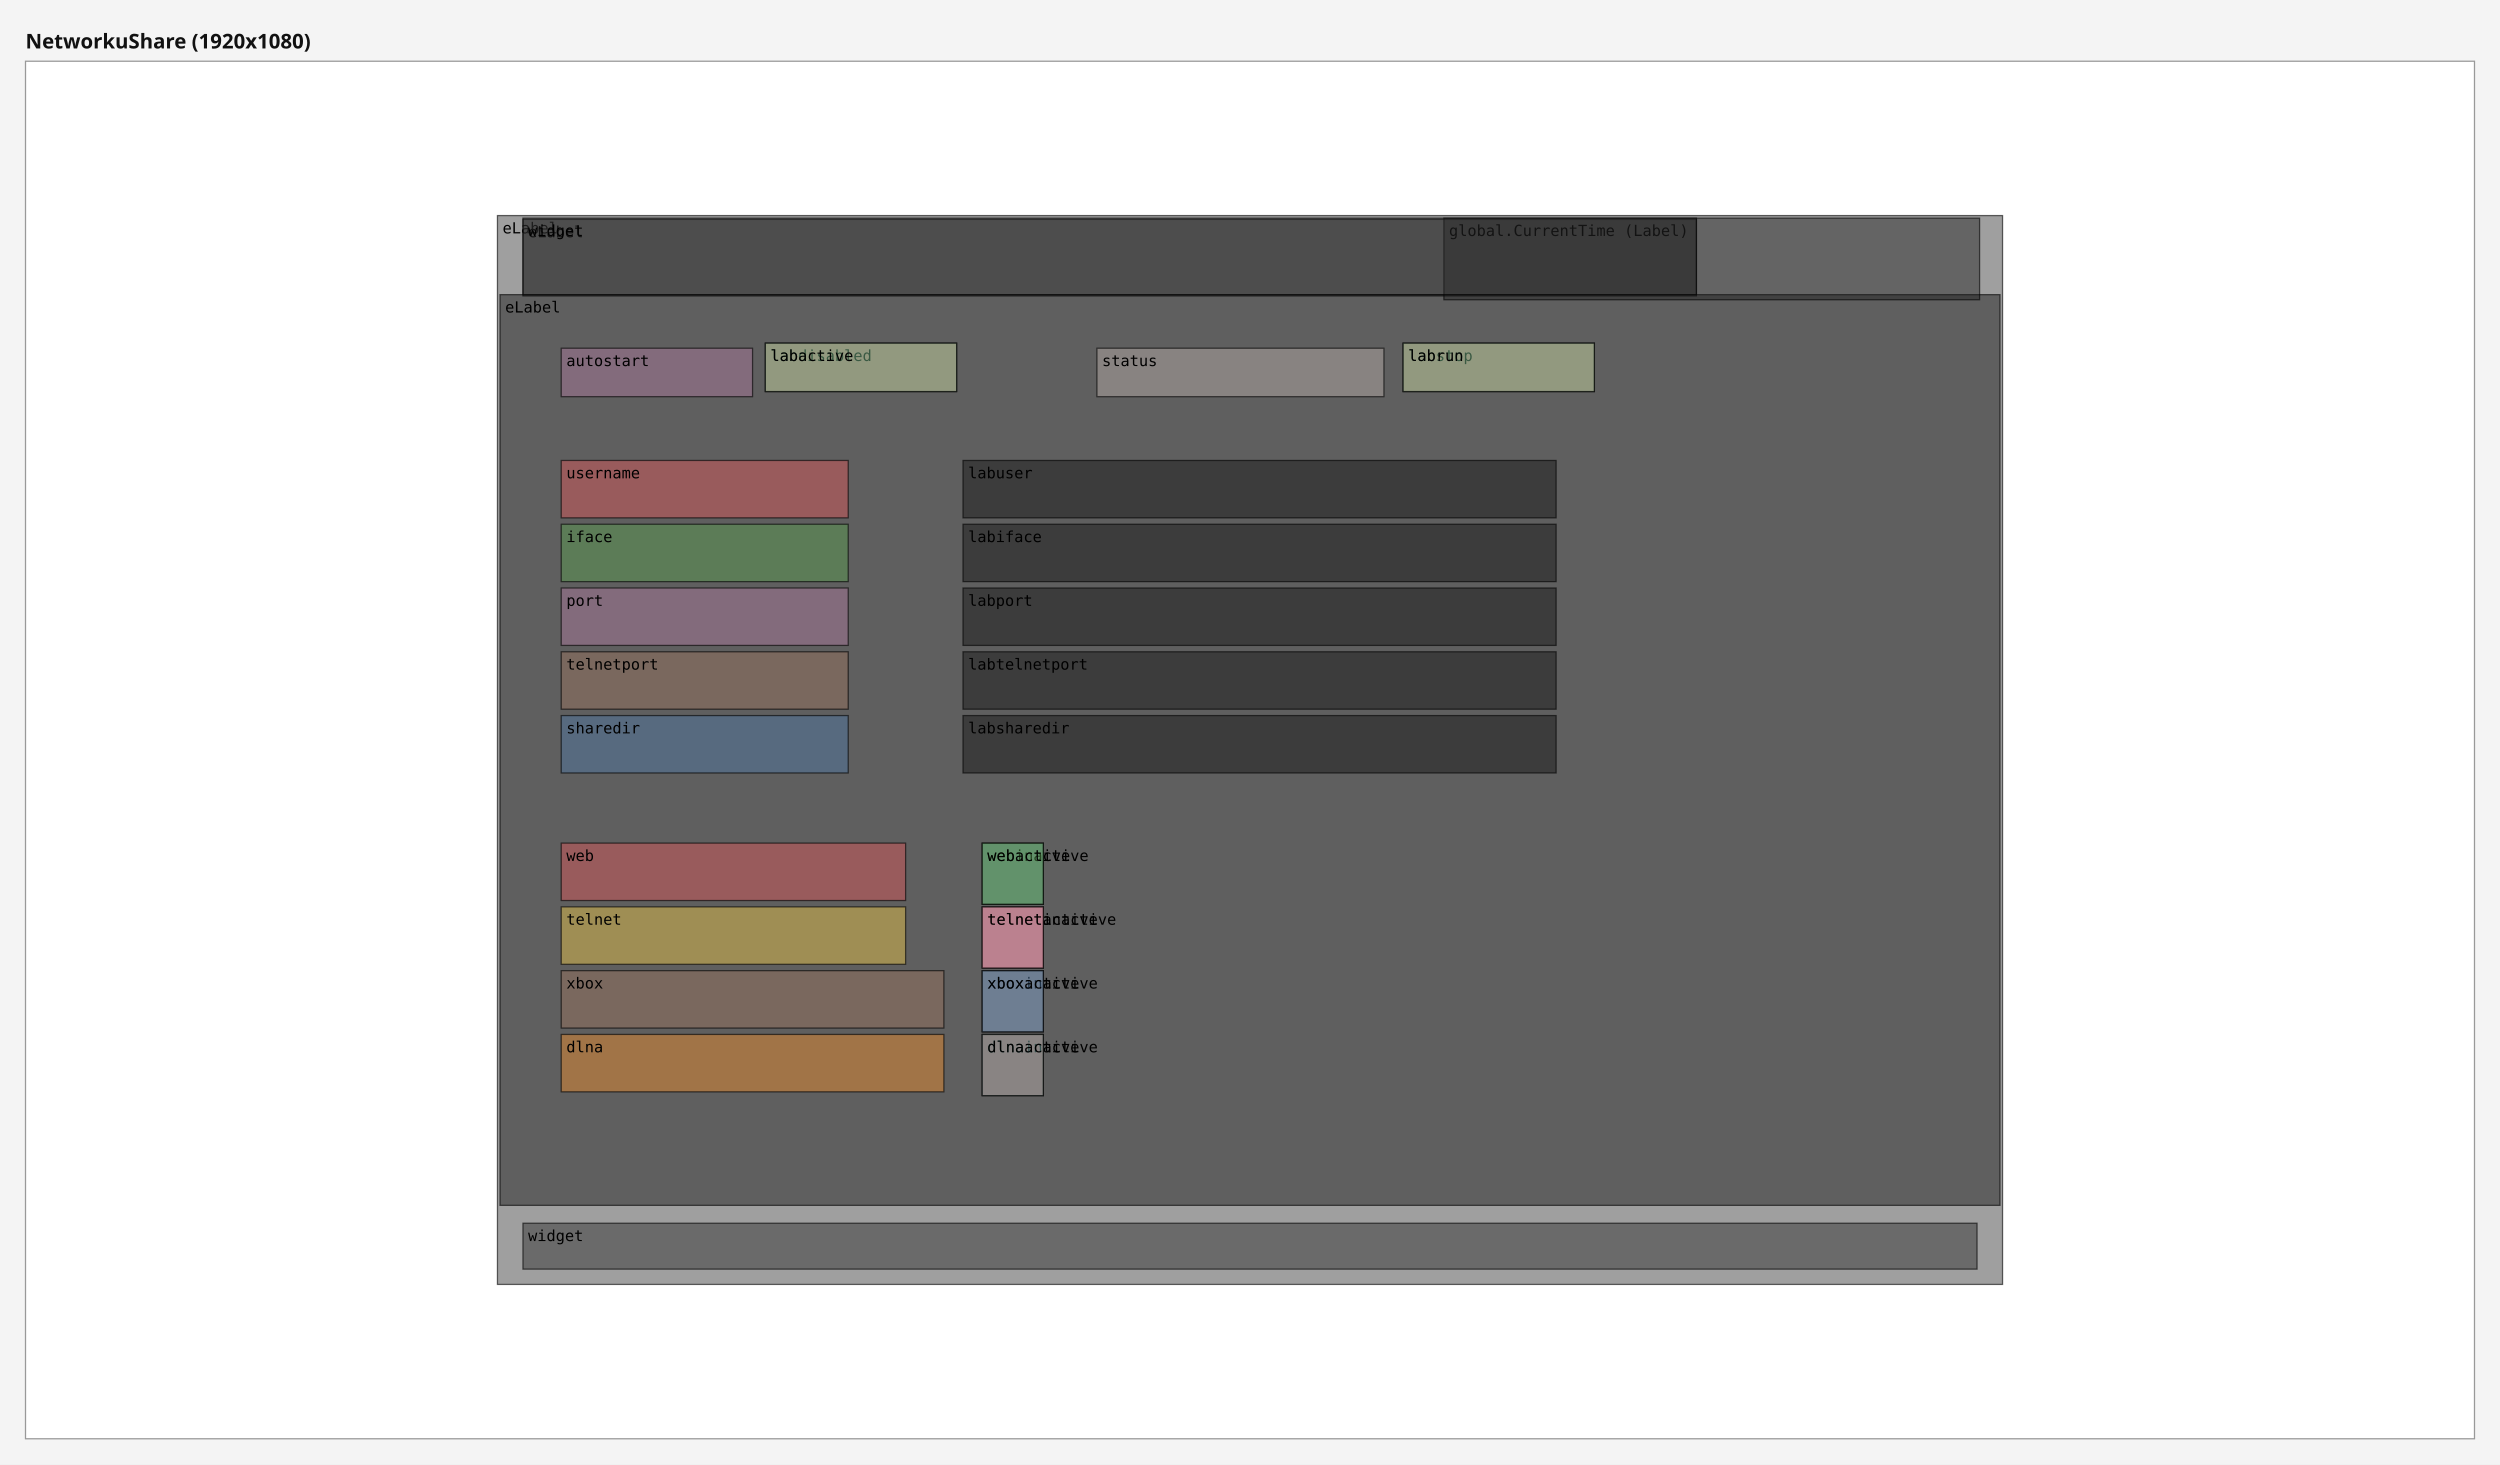
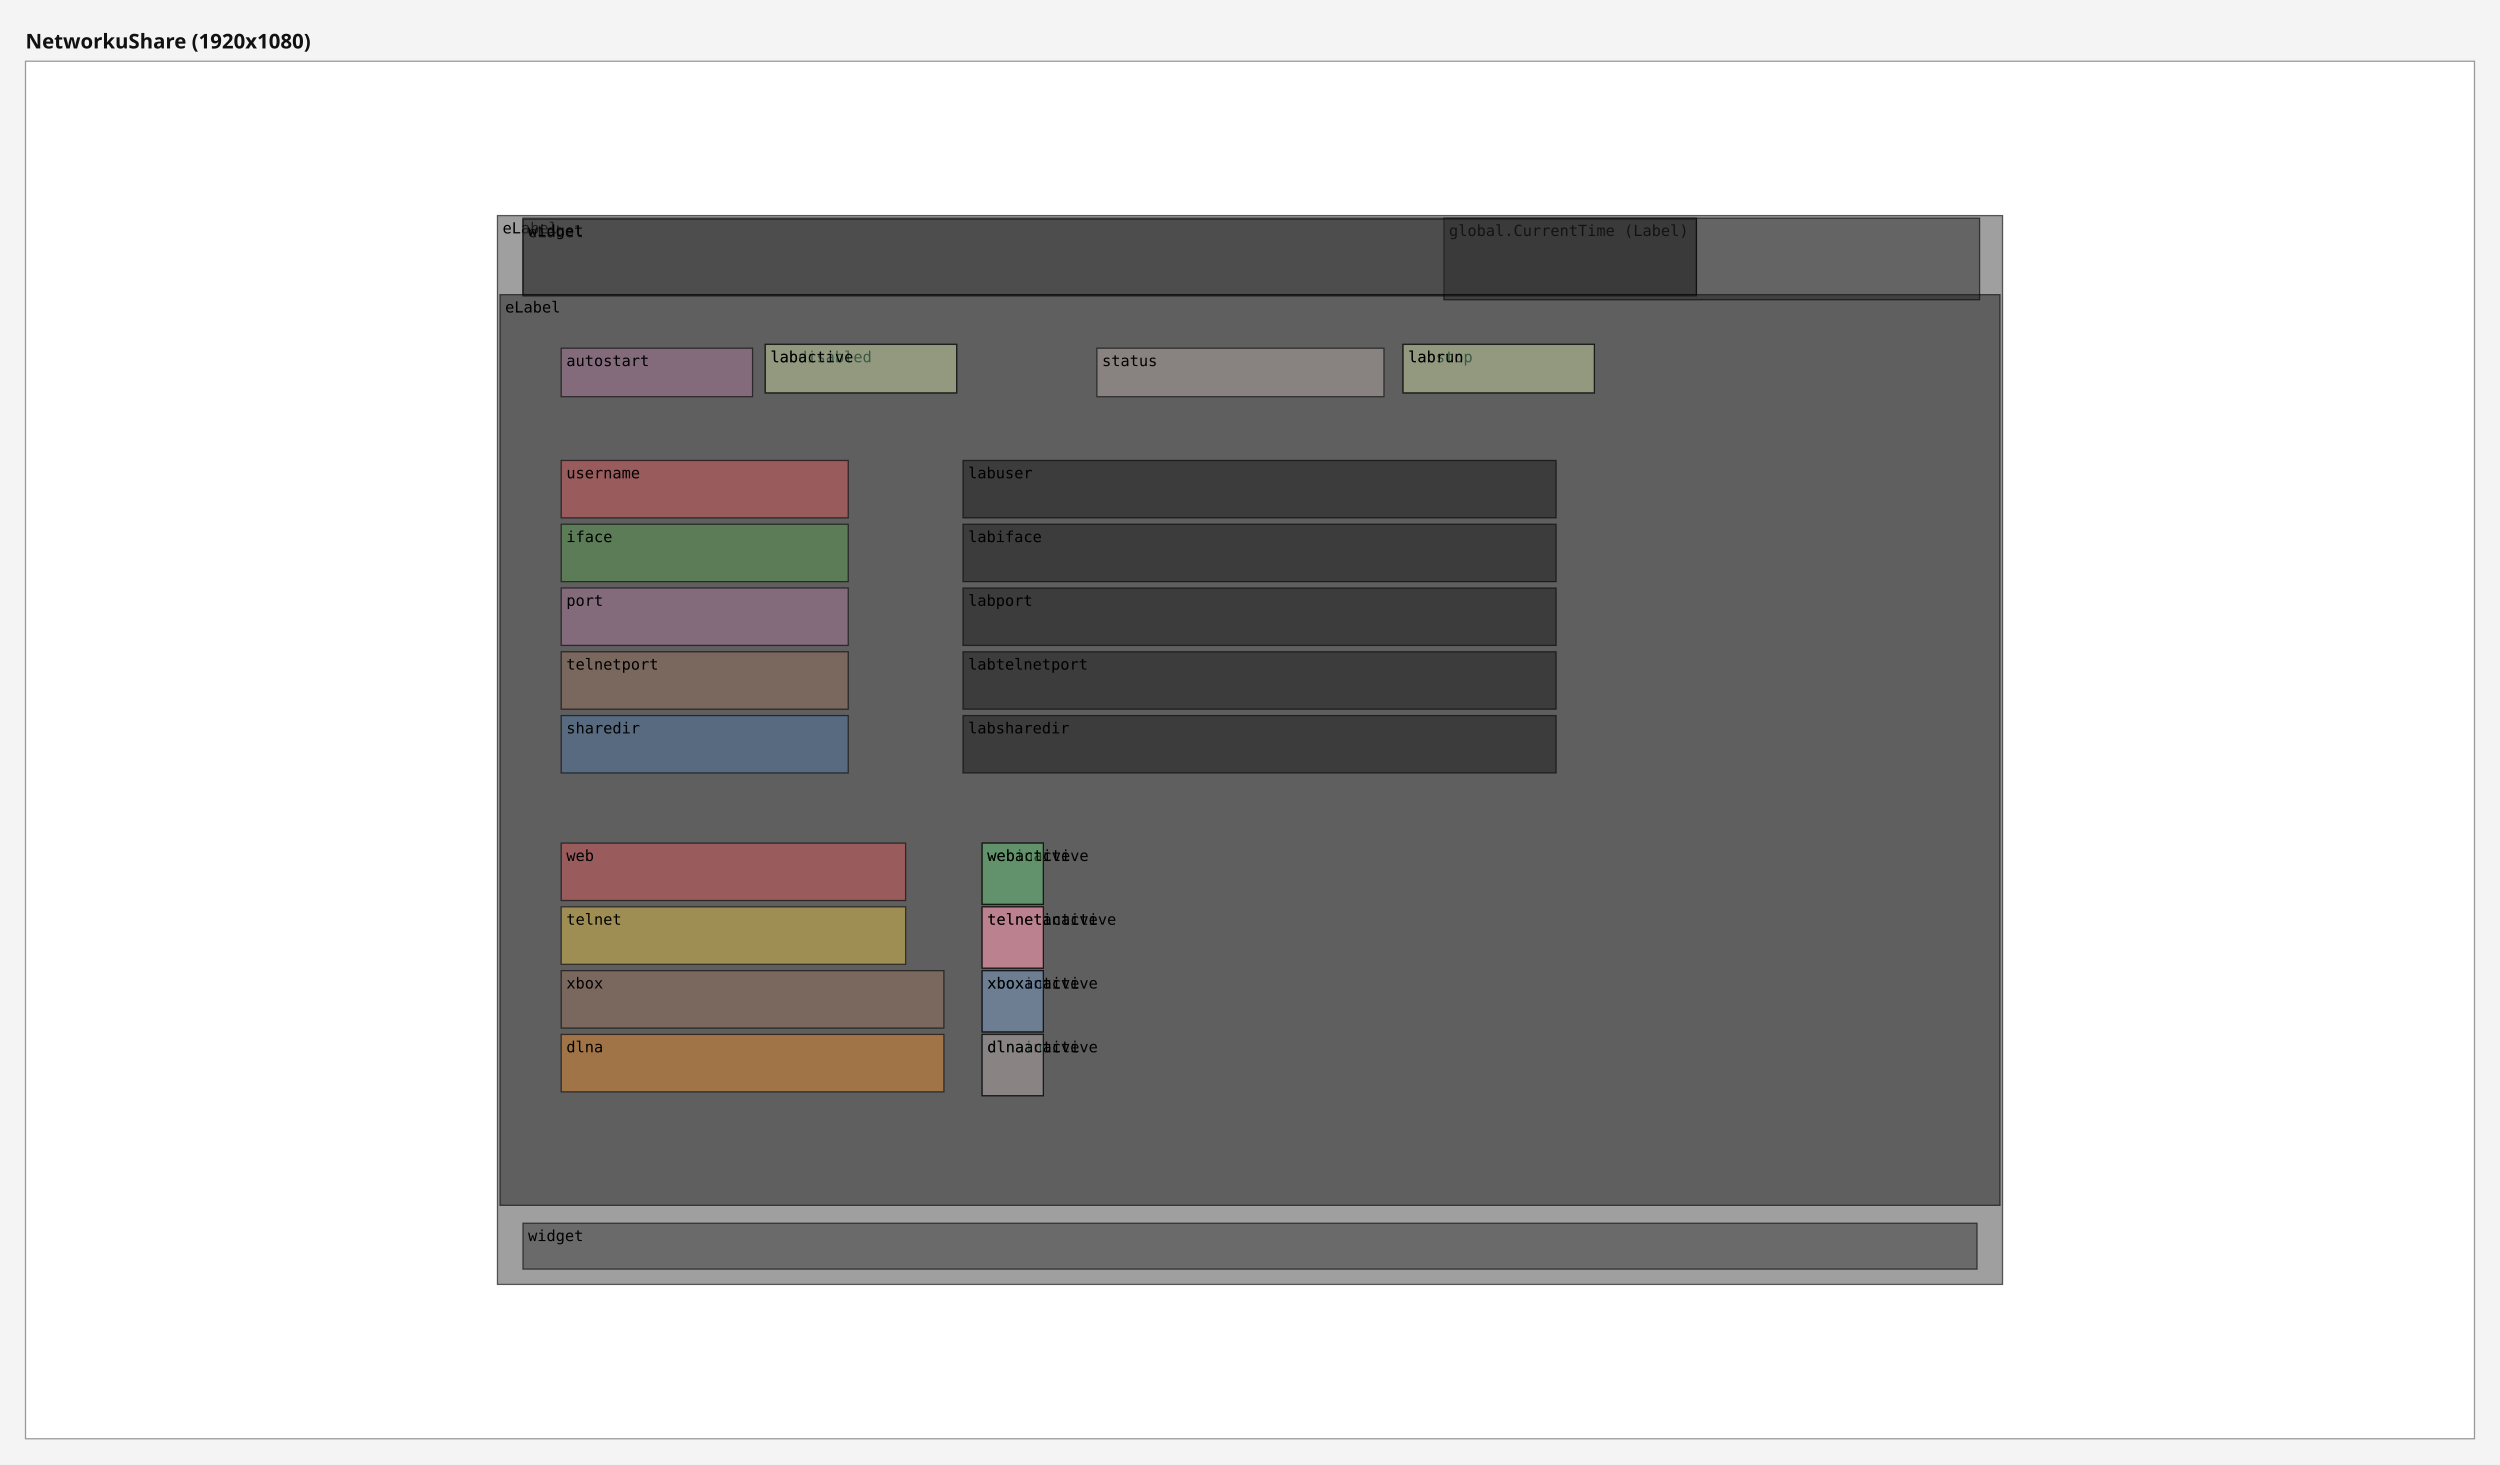
<svg xmlns="http://www.w3.org/2000/svg" width="1960" height="1148" viewBox="0 0 1960 1148">
  <rect x="0" y="0" width="1960" height="1148" fill="#f4f4f4" />
  <text x="20" y="38" font-family="sans-serif" font-size="16" font-weight="bold" fill="#111111">NetworkuShare (1920x1080)</text>
  <g data-screen="0" transform="translate(20,48)">
    <rect x="0" y="0" width="1920" height="1080" fill="#ffffff" stroke="#999999" stroke-width="1" />
    <g>
      <rect data-ref="0:0" x="370" y="121" width="1180" height="838" fill="#2c2c2c" fill-opacity="0.45" stroke="#000000" stroke-opacity="0.6" stroke-width="1" />
      <text x="374" y="135" font-family="monospace" font-size="12" fill="#000000">eLabel</text>
    </g>
    <g>
      <rect data-ref="0:1" x="372" y="183" width="1176" height="714" fill="#121212" fill-opacity="0.45" stroke="#000000" stroke-opacity="0.6" stroke-width="1" />
      <text x="376" y="197" font-family="monospace" font-size="12" fill="#000000">eLabel</text>
    </g>
    <g>
      <rect data-ref="0:6" x="420" y="225" width="150" height="38" fill="#b07aa1" fill-opacity="0.45" stroke="#000000" stroke-opacity="0.6" stroke-width="1" />
      <text x="424" y="239" font-family="monospace" font-size="12" fill="#000000">autostart</text>
    </g>
    <g>
      <rect data-ref="0:9" x="840" y="225" width="225" height="38" fill="#bab0ac" fill-opacity="0.45" stroke="#000000" stroke-opacity="0.6" stroke-width="1" />
      <text x="844" y="239" font-family="monospace" font-size="12" fill="#000000">status</text>
    </g>
    <g>
      <rect data-ref="0:12" x="420" y="313" width="225" height="45" fill="#e15759" fill-opacity="0.45" stroke="#000000" stroke-opacity="0.6" stroke-width="1" />
      <text x="424" y="327" font-family="monospace" font-size="12" fill="#000000">username</text>
    </g>
    <g>
      <rect data-ref="0:13" x="735" y="313" width="465" height="45" fill="#121212" fill-opacity="0.45" stroke="#000000" stroke-opacity="0.6" stroke-width="1" />
      <text x="739" y="327" font-family="monospace" font-size="12" fill="#000000">labuser</text>
    </g>
    <g>
      <rect data-ref="0:14" x="420" y="363" width="225" height="45" fill="#59a14f" fill-opacity="0.45" stroke="#000000" stroke-opacity="0.6" stroke-width="1" />
      <text x="424" y="377" font-family="monospace" font-size="12" fill="#000000">iface</text>
    </g>
    <g>
      <rect data-ref="0:15" x="735" y="363" width="465" height="45" fill="#121212" fill-opacity="0.45" stroke="#000000" stroke-opacity="0.6" stroke-width="1" />
      <text x="739" y="377" font-family="monospace" font-size="12" fill="#000000">labiface</text>
    </g>
    <g>
      <rect data-ref="0:16" x="420" y="413" width="225" height="45" fill="#b07aa1" fill-opacity="0.45" stroke="#000000" stroke-opacity="0.6" stroke-width="1" />
      <text x="424" y="427" font-family="monospace" font-size="12" fill="#000000">port</text>
    </g>
    <g>
      <rect data-ref="0:17" x="735" y="413" width="465" height="45" fill="#121212" fill-opacity="0.45" stroke="#000000" stroke-opacity="0.6" stroke-width="1" />
      <text x="739" y="427" font-family="monospace" font-size="12" fill="#000000">labport</text>
    </g>
    <g>
      <rect data-ref="0:18" x="420" y="463" width="225" height="45" fill="#9c755f" fill-opacity="0.45" stroke="#000000" stroke-opacity="0.6" stroke-width="1" />
      <text x="424" y="477" font-family="monospace" font-size="12" fill="#000000">telnetport</text>
    </g>
    <g>
      <rect data-ref="0:19" x="735" y="463" width="465" height="45" fill="#121212" fill-opacity="0.45" stroke="#000000" stroke-opacity="0.6" stroke-width="1" />
      <text x="739" y="477" font-family="monospace" font-size="12" fill="#000000">labtelnetport</text>
    </g>
    <g>
      <rect data-ref="0:20" x="420" y="513" width="225" height="45" fill="#4e79a7" fill-opacity="0.45" stroke="#000000" stroke-opacity="0.6" stroke-width="1" />
      <text x="424" y="527" font-family="monospace" font-size="12" fill="#000000">sharedir</text>
    </g>
    <g>
      <rect data-ref="0:21" x="735" y="513" width="465" height="45" fill="#121212" fill-opacity="0.45" stroke="#000000" stroke-opacity="0.6" stroke-width="1" />
      <text x="739" y="527" font-family="monospace" font-size="12" fill="#000000">labsharedir</text>
    </g>
    <g>
      <rect data-ref="0:22" x="420" y="613" width="270" height="45" fill="#e15759" fill-opacity="0.45" stroke="#000000" stroke-opacity="0.6" stroke-width="1" />
      <text x="424" y="627" font-family="monospace" font-size="12" fill="#000000">web</text>
    </g>
    <g>
      <rect data-ref="0:25" x="420" y="663" width="270" height="45" fill="#edc948" fill-opacity="0.45" stroke="#000000" stroke-opacity="0.6" stroke-width="1" />
      <text x="424" y="677" font-family="monospace" font-size="12" fill="#000000">telnet</text>
    </g>
    <g>
      <rect data-ref="0:28" x="420" y="713" width="300" height="45" fill="#9c755f" fill-opacity="0.45" stroke="#000000" stroke-opacity="0.6" stroke-width="1" />
      <text x="424" y="727" font-family="monospace" font-size="12" fill="#000000">xbox</text>
    </g>
    <g>
      <rect data-ref="0:31" x="420" y="763" width="300" height="45" fill="#f28e2b" fill-opacity="0.45" stroke="#000000" stroke-opacity="0.6" stroke-width="1" />
      <text x="424" y="777" font-family="monospace" font-size="12" fill="#000000">dlna</text>
    </g>
    <g>
-       <rect data-ref="0:7" x="580" y="221" width="150" height="38" fill="#f28b82" fill-opacity="0.45" stroke="#000000" stroke-opacity="0.6" stroke-width="1" />
-       <text x="584" y="235" font-family="monospace" font-size="12" fill="#000000">labdisabled</text>
+       <rect data-ref="0:7" x="580" y="222" width="150" height="38" fill="#f28b82" fill-opacity="0.45" stroke="#000000" stroke-opacity="0.6" stroke-width="1" />
+       <text x="584" y="236" font-family="monospace" font-size="12" fill="#000000">labdisabled</text>
    </g>
    <g>
-       <rect data-ref="0:10" x="1080" y="221" width="150" height="38" fill="#f28b82" fill-opacity="0.45" stroke="#000000" stroke-opacity="0.6" stroke-width="1" />
-       <text x="1084" y="235" font-family="monospace" font-size="12" fill="#000000">labstop</text>
+       <rect data-ref="0:10" x="1080" y="222" width="150" height="38" fill="#f28b82" fill-opacity="0.45" stroke="#000000" stroke-opacity="0.6" stroke-width="1" />
+       <text x="1084" y="236" font-family="monospace" font-size="12" fill="#000000">labstop</text>
    </g>
    <g>
      <rect data-ref="0:23" x="750" y="613" width="48" height="48" fill="#76b7b2" fill-opacity="0.45" stroke="#000000" stroke-opacity="0.6" stroke-width="1" />
      <text x="754" y="627" font-family="monospace" font-size="12" fill="#000000">webinactive</text>
    </g>
    <g>
      <rect data-ref="0:26" x="750" y="663" width="48" height="48" fill="#b07aa1" fill-opacity="0.45" stroke="#000000" stroke-opacity="0.6" stroke-width="1" />
      <text x="754" y="677" font-family="monospace" font-size="12" fill="#000000">telnetinactive</text>
    </g>
    <g>
      <rect data-ref="0:29" x="750" y="713" width="48" height="48" fill="#bab0ac" fill-opacity="0.45" stroke="#000000" stroke-opacity="0.6" stroke-width="1" />
      <text x="754" y="727" font-family="monospace" font-size="12" fill="#000000">xboxinactive</text>
    </g>
    <g>
      <rect data-ref="0:32" x="750" y="763" width="48" height="48" fill="#e15759" fill-opacity="0.45" stroke="#000000" stroke-opacity="0.6" stroke-width="1" />
      <text x="754" y="777" font-family="monospace" font-size="12" fill="#000000">dlnainactive</text>
    </g>
    <g>
-       <rect data-ref="0:8" x="580" y="221" width="150" height="38" fill="#81c995" fill-opacity="0.45" stroke="#000000" stroke-opacity="0.6" stroke-width="1" />
-       <text x="584" y="235" font-family="monospace" font-size="12" fill="#000000">labactive</text>
+       <rect data-ref="0:8" x="580" y="222" width="150" height="38" fill="#81c995" fill-opacity="0.45" stroke="#000000" stroke-opacity="0.6" stroke-width="1" />
+       <text x="584" y="236" font-family="monospace" font-size="12" fill="#000000">labactive</text>
    </g>
    <g>
-       <rect data-ref="0:11" x="1080" y="221" width="150" height="38" fill="#81c995" fill-opacity="0.45" stroke="#000000" stroke-opacity="0.6" stroke-width="1" />
-       <text x="1084" y="235" font-family="monospace" font-size="12" fill="#000000">labrun</text>
+       <rect data-ref="0:11" x="1080" y="222" width="150" height="38" fill="#81c995" fill-opacity="0.45" stroke="#000000" stroke-opacity="0.6" stroke-width="1" />
+       <text x="1084" y="236" font-family="monospace" font-size="12" fill="#000000">labrun</text>
    </g>
    <g>
      <rect data-ref="0:24" x="750" y="613" width="48" height="48" fill="#59a14f" fill-opacity="0.45" stroke="#000000" stroke-opacity="0.6" stroke-width="1" />
      <text x="754" y="627" font-family="monospace" font-size="12" fill="#000000">webactive</text>
    </g>
    <g>
      <rect data-ref="0:27" x="750" y="663" width="48" height="48" fill="#ff9da7" fill-opacity="0.45" stroke="#000000" stroke-opacity="0.6" stroke-width="1" />
      <text x="754" y="677" font-family="monospace" font-size="12" fill="#000000">telnetactive</text>
    </g>
    <g>
      <rect data-ref="0:30" x="750" y="713" width="48" height="48" fill="#4e79a7" fill-opacity="0.45" stroke="#000000" stroke-opacity="0.6" stroke-width="1" />
      <text x="754" y="727" font-family="monospace" font-size="12" fill="#000000">xboxactive</text>
    </g>
    <g>
      <rect data-ref="0:33" x="750" y="763" width="48" height="48" fill="#76b7b2" fill-opacity="0.45" stroke="#000000" stroke-opacity="0.6" stroke-width="1" />
      <text x="754" y="777" font-family="monospace" font-size="12" fill="#000000">dlnaactive</text>
    </g>
    <g>
      <rect data-ref="0:2" x="390" y="911" width="1140" height="36" fill="#2c2c2c" fill-opacity="0.45" stroke="#000000" stroke-opacity="0.6" stroke-width="1" />
      <text x="394" y="925" font-family="monospace" font-size="12" fill="#000000">widget</text>
    </g>
    <g>
      <rect data-ref="0:4" x="390" y="124" width="920" height="60" fill="#2c2c2c" fill-opacity="0.45" stroke="#000000" stroke-opacity="0.6" stroke-width="1" />
      <text x="394" y="138" font-family="monospace" font-size="12" fill="#000000">eLabel</text>
    </g>
    <g>
      <rect data-ref="0:3" x="1112" y="123" width="420" height="64" fill="#1d1d1d" fill-opacity="0.45" stroke="#000000" stroke-opacity="0.6" stroke-width="1" />
      <text x="1116" y="137" font-family="monospace" font-size="12" fill="#000000">global.CurrentTime (Label)</text>
    </g>
    <g>
      <rect data-ref="0:5" x="390" y="123" width="920" height="60" fill="#2c2c2c" fill-opacity="0.45" stroke="#000000" stroke-opacity="0.6" stroke-width="1" />
      <text x="394" y="137" font-family="monospace" font-size="12" fill="#000000">widget</text>
    </g>
  </g>
</svg>
